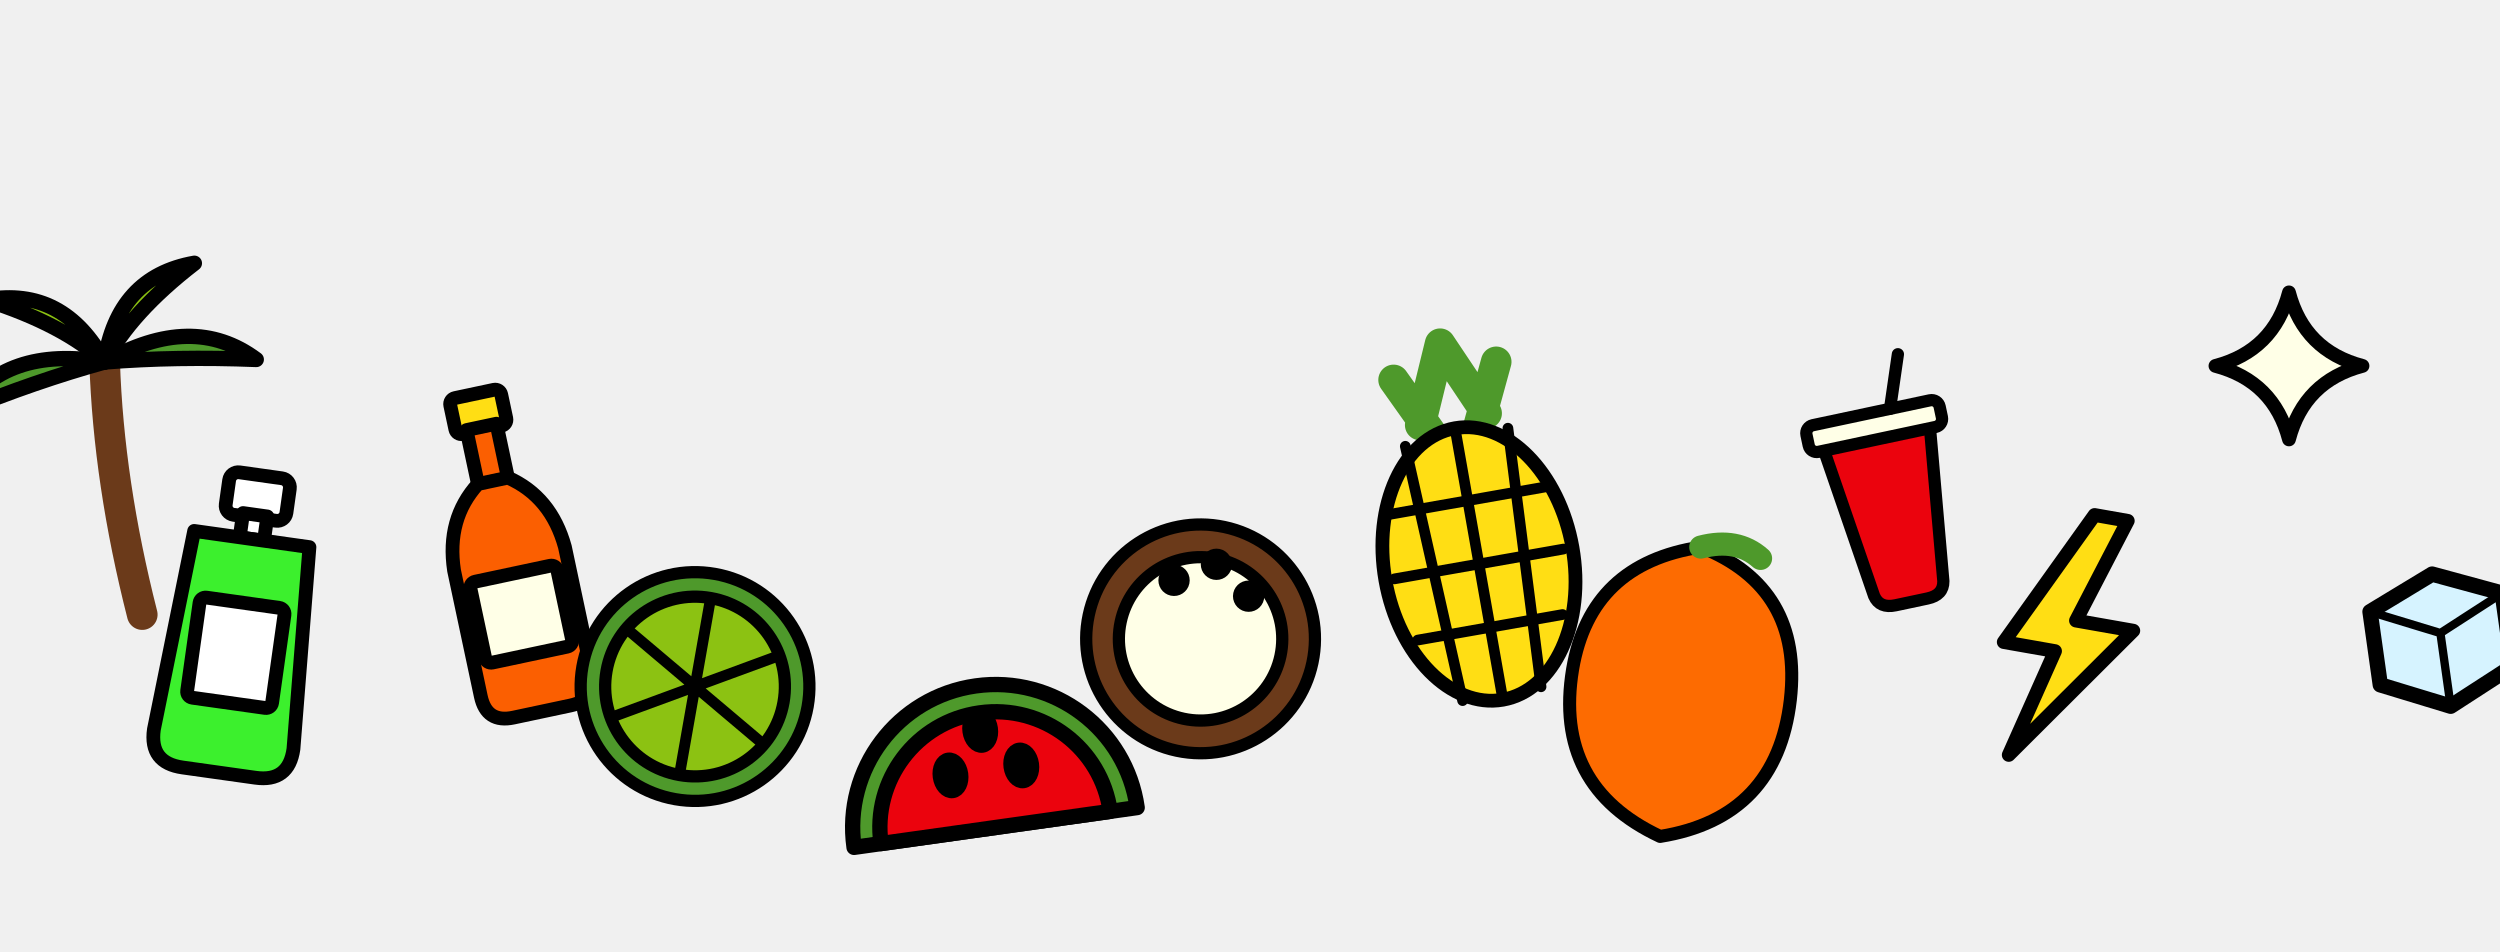
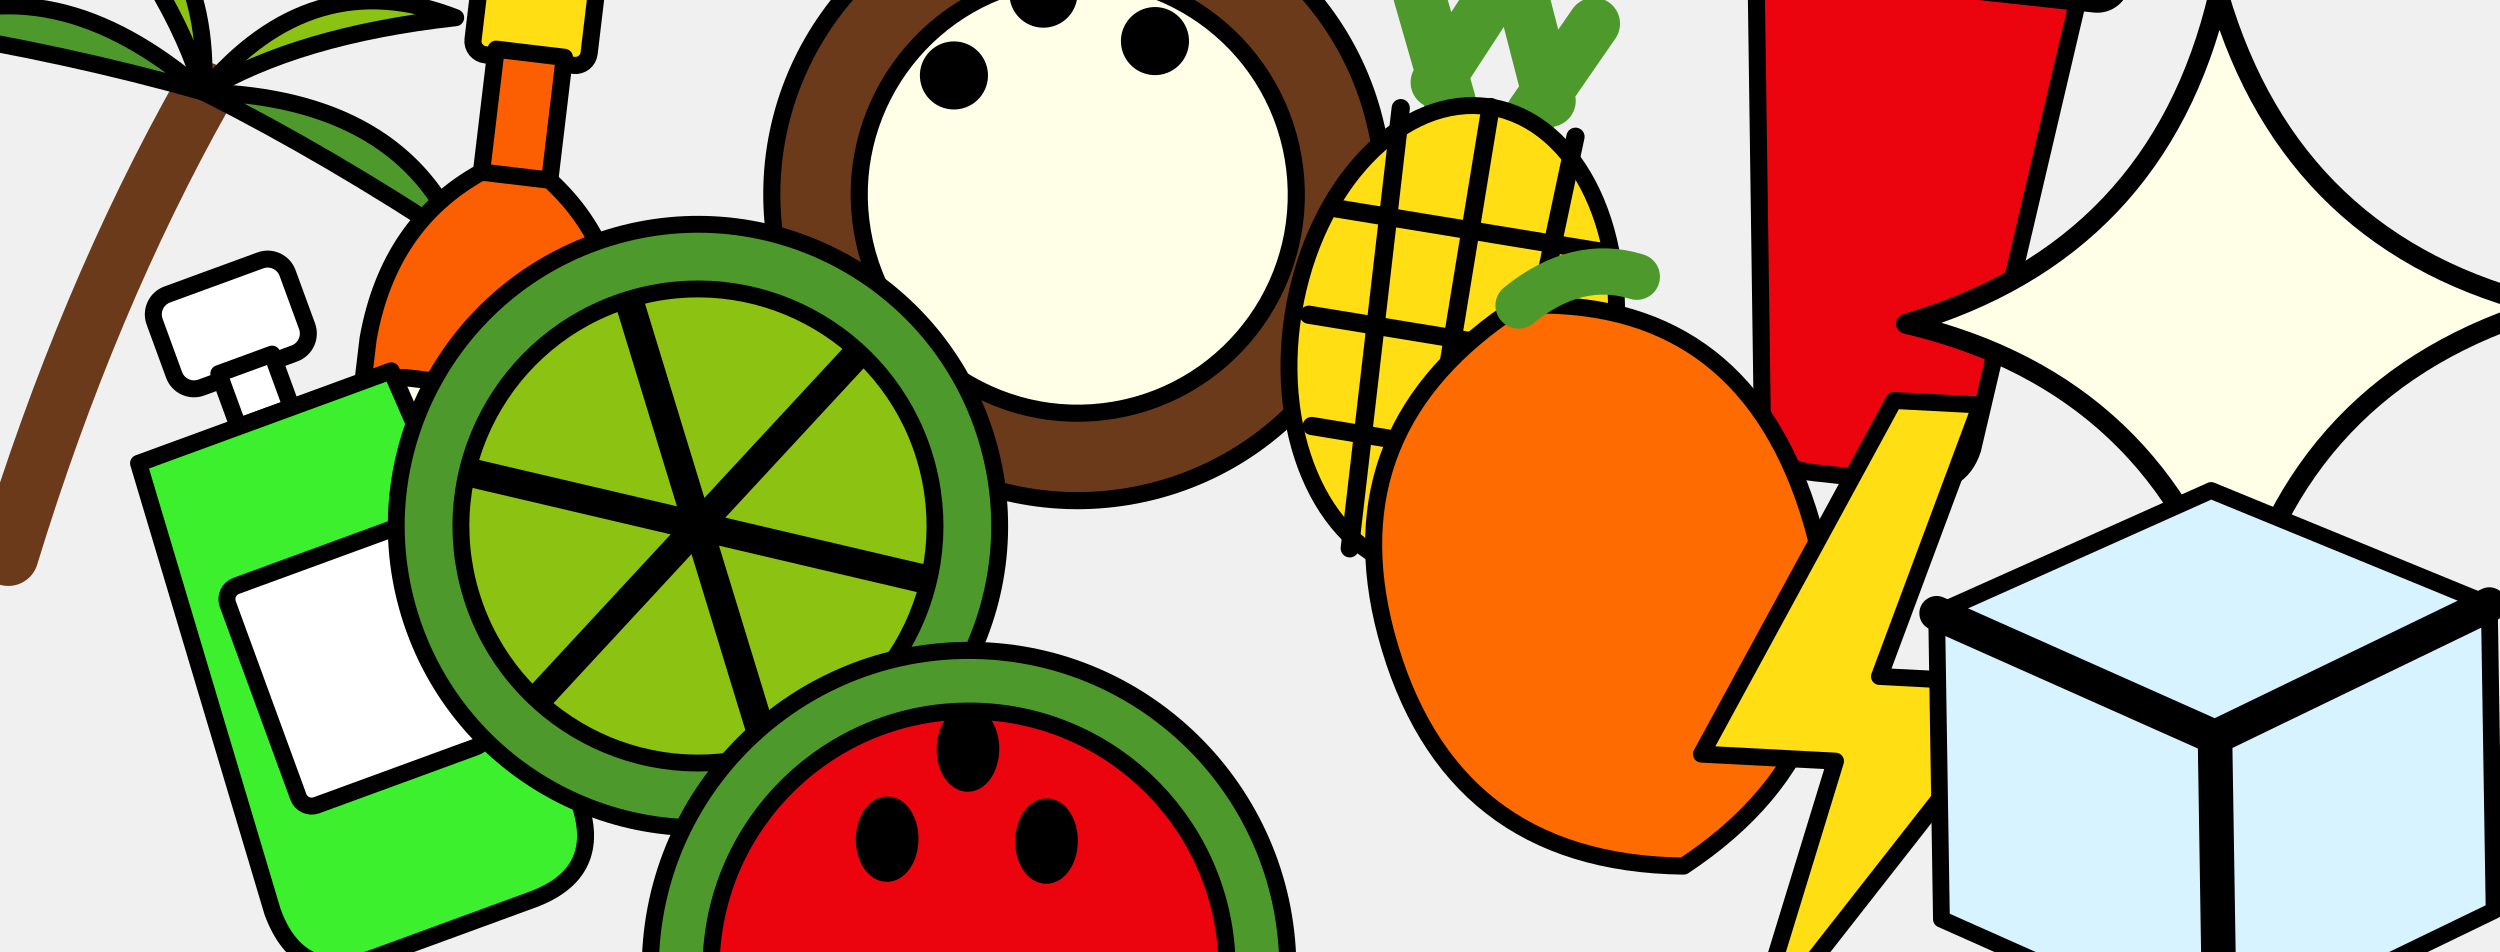
<svg xmlns="http://www.w3.org/2000/svg" viewBox="0 0 1469 559" width="1469" height="559">
  <defs>
    <g id="palm">
      <path d="M92 190 Q86 110 96 40" stroke="#6b3a1a" stroke-width="18" fill="none" stroke-linecap="round" />
      <path d="M96 40 Q40 20 8 54 Q54 44 96 40 Z" fill="#4e992b" />
      <path d="M96 40 Q152 20 184 54 Q138 44 96 40 Z" fill="#4e992b" />
      <path d="M96 40 Q80 -8 34 -8 Q76 14 96 40 Z" fill="#8cc212" />
      <path d="M96 40 Q112 -8 158 -8 Q116 14 96 40 Z" fill="#8cc212" />
    </g>
-     <g id="pouch">
-       <path d="M46 2 h28 a6 6 0 0 1 6 6 v16 a6 6 0 0 1-6 6 h-28 a6 6 0 0 1-6-6 v-16 a6 6 0 0 1 6-6z" fill="#fff" />
-       <path d="M52 28 h16 v16 h-16z" fill="#fff" />
-       <path d="M22 44 L98 44 L106 176 Q106 198 84 198 L36 198 Q14 198 14 176 Z" fill="#3cf02d" />
-       <rect x="32" y="86" width="56" height="66" rx="4" fill="#fff" />
-     </g>
    <g id="bottle">
      <rect x="38" y="2" width="34" height="24" rx="4" fill="#ffde14" />
      <rect x="45" y="24" width="20" height="38" fill="#fb5f01" />
      <path d="M45 60 Q20 78 18 112 L18 196 Q18 214 36 214 L74 214 Q92 214 92 196 L92 112 Q90 78 65 60 Z" fill="#fb5f01" />
      <rect x="26" y="122" width="58" height="54" rx="4" fill="#ffffe7" />
-     </g>
-     <g id="lime">
-       <circle cx="90" cy="90" r="84" fill="#4e992b" />
-       <circle cx="90" cy="90" r="66" fill="#8cc212" />
-       <path d="M90 90 L90 26 M90 90 L145 58 M90 90 L145 122 M90 90 L90 154 M90 90 L35 122 M90 90 L35 58" stroke="#000" stroke-width="8" stroke-linecap="round" fill="none" />
-     </g>
-     <g id="melon">
-       <path d="M8 100 A 84 84 0 0 1 176 100 Z" fill="#4e992b" />
-       <path d="M24 100 A 68 68 0 0 1 160 100 Z" fill="#eb030d" />
-       <ellipse cx="70" cy="66" rx="6" ry="9" fill="#000" />
-       <ellipse cx="112" cy="66" rx="6" ry="9" fill="#000" />
-       <ellipse cx="91" cy="42" rx="6" ry="9" fill="#000" />
    </g>
    <g id="coconut">
      <circle cx="90" cy="90" r="84" fill="#6b3a1a" />
      <circle cx="90" cy="90" r="60" fill="#ffffe7" />
      <circle cx="62" cy="52" r="7" fill="#000" />
      <circle cx="118" cy="52" r="7" fill="#000" />
      <circle cx="90" cy="34" r="7" fill="#000" />
    </g>
    <g id="pineapple">
      <path d="M74 4 L52 54 M74 4 L96 54 M40 22 L58 60 M108 22 L90 60" stroke="#4e992b" stroke-width="20" stroke-linecap="round" />
      <ellipse cx="74" cy="150" rx="62" ry="90" fill="#ffde14" />
      <path d="M22 108 L126 108 M18 150 L130 150 M26 192 L122 192" stroke="#000" stroke-width="7" />
      <path d="M40 66 L48 236 M74 60 L74 240 M108 66 L100 236" stroke="#000" stroke-width="7" />
    </g>
-     <g id="mango">
-       <path d="M96 12 Q170 30 172 108 Q174 190 96 214 Q18 190 20 108 Q22 34 96 12 Z" fill="#fd6b01" />
-       <path d="M96 12 Q120 2 138 14" stroke="#4e992b" stroke-width="16" stroke-linecap="round" fill="none" />
-     </g>
    <g id="cup">
      <path d="M20 34 L100 34 L86 148 Q84 158 72 158 L48 158 Q36 158 34 148 Z" fill="#eb030d" />
      <rect x="10" y="16" width="100" height="20" rx="6" fill="#ffffe7" />
      <path d="M74 16 L88 -22" stroke="#000" stroke-width="9" stroke-linecap="round" />
    </g>
+     <g id="sparkle">
+       <path d="M50 2 Q60 40 98 50 Q60 60 50 98 Q40 60 2 50 Q40 40 50 2 Z" fill="#ffffe7" />
+     </g>
+     <g id="pouch">
+       <path d="M46 2 h28 a6 6 0 0 1 6 6 v16 a6 6 0 0 1-6 6 h-28 a6 6 0 0 1-6-6 v-16 a6 6 0 0 1 6-6z" fill="#fff" />
+       <path d="M52 28 h16 v16 h-16z" fill="#fff" />
+       <path d="M22 44 L98 44 L106 176 Q106 198 84 198 L36 198 Q14 198 14 176 Z" fill="#3cf02d" />
+       <rect x="32" y="86" width="56" height="66" rx="4" fill="#fff" />
+     </g>
+     <g id="lime">
+       <circle cx="90" cy="90" r="84" fill="#4e992b" />
+       <circle cx="90" cy="90" r="66" fill="#8cc212" />
+       <path d="M90 90 L90 26 M90 90 L145 58 M90 90 L145 122 M90 90 L90 154 M90 90 L35 122 M90 90 L35 58" stroke="#000" stroke-width="8" stroke-linecap="round" fill="none" />
+     </g>
+     <g id="melon">
+       <path d="M8 100 A 84 84 0 0 1 176 100 Z" fill="#4e992b" />
+       <path d="M24 100 A 68 68 0 0 1 160 100 Z" fill="#eb030d" />
+       <ellipse cx="70" cy="66" rx="6" ry="9" fill="#000" />
+       <ellipse cx="112" cy="66" rx="6" ry="9" fill="#000" />
+       <ellipse cx="91" cy="42" rx="6" ry="9" fill="#000" />
+     </g>
+     <g id="mango">
+       <path d="M96 12 Q170 30 172 108 Q174 190 96 214 Q18 190 20 108 Q22 34 96 12 Z" fill="#fd6b01" />
+       <path d="M96 12 Q120 2 138 14" stroke="#4e992b" stroke-width="16" stroke-linecap="round" fill="none" />
+     </g>
    <g id="bolt">
      <path d="M58 4 L14 96 L48 96 L30 168 L96 74 L58 74 L80 4 Z" fill="#ffde14" />
-     </g>
-     <g id="sparkle">
-       <path d="M50 2 Q60 40 98 50 Q60 60 50 98 Q40 60 2 50 Q40 40 50 2 Z" fill="#ffffe7" />
    </g>
    <g id="ice">
      <path d="M14 30 L70 6 L126 30 L126 92 L70 118 L14 92 Z" fill="#d6f3ff" />
      <path d="M14 30 L70 56 L126 30 M70 56 L70 118" stroke="#000" stroke-width="7" fill="none" />
    </g>
  </defs>
  <g stroke="#000" stroke-width="9" stroke-linejoin="round" stroke-linecap="round">
-     <use href="#palm" transform="translate(-40,190) rotate(-10) scale(1.0)" />
-     <use href="#pouch" transform="translate(100,270) rotate(8) scale(0.9)" />
-     <use href="#bottle" transform="translate(230,240) rotate(-12) scale(0.9)" />
-     <use href="#lime" transform="translate(350,320) rotate(10) scale(0.8)" />
-     <use href="#melon" transform="translate(480,400) rotate(-8) scale(1.0)" />
-     <use href="#coconut" transform="translate(650,290) rotate(12) scale(0.8)" />
-     <use href="#pineapple" transform="translate(780,210) rotate(-10) scale(0.9)" />
-     <use href="#mango" transform="translate(920,300) rotate(8) scale(0.85)" />
-     <use href="#cup" transform="translate(1050,240) rotate(-12) scale(0.8)" />
-     <use href="#bolt" transform="translate(1180,290) rotate(10) scale(0.9)" />
-     <use href="#sparkle" transform="translate(1300,170) rotate(0) scale(0.9)" />
-     <use href="#ice" transform="translate(1380,340) rotate(-8) scale(0.7)" stroke-width="12.9" />
+     <use href="#palm" transform="translate(-28,-88) rotate(21.3) scale(1.97)" stroke-width="5.1" />
+     <use href="#bottle" transform="translate(207,-30) rotate(6.8) scale(2.02)" stroke-width="5.0" />
+     <use href="#coconut" transform="translate(411,-43) rotate(-9.7) scale(2.14)" stroke-width="4.7" />
+     <use href="#pineapple" transform="translate(779,-46) rotate(9.3) scale(1.53)" stroke-width="6.5" />
+     <use href="#cup" transform="translate(993,-110) rotate(6.2) scale(2.39)" stroke-width="4.2" />
+     <use href="#sparkle" transform="translate(1107,-6) rotate(-1.5) scale(3.93)" stroke-width="3.0" />
+     <use href="#pouch" transform="translate(7,202) rotate(-20.1) scale(2.08)" stroke-width="4.8" />
+     <use href="#lime" transform="translate(173,183) rotate(-17.0) scale(2.11)" stroke-width="4.7" />
+     <use href="#melon" transform="translate(367,344) rotate(0.7) scale(2.23)" stroke-width="4.5" />
+     <use href="#mango" transform="translate(730,206) rotate(-16.4) scale(1.7)" stroke-width="5.9" />
+     <use href="#bolt" transform="translate(979,219) rotate(3.0) scale(2.32)" stroke-width="4.3" />
+     <use href="#ice" transform="translate(1096,274) rotate(-0.9) scale(2.9)" stroke-width="3.4" />
  </g>
</svg>
